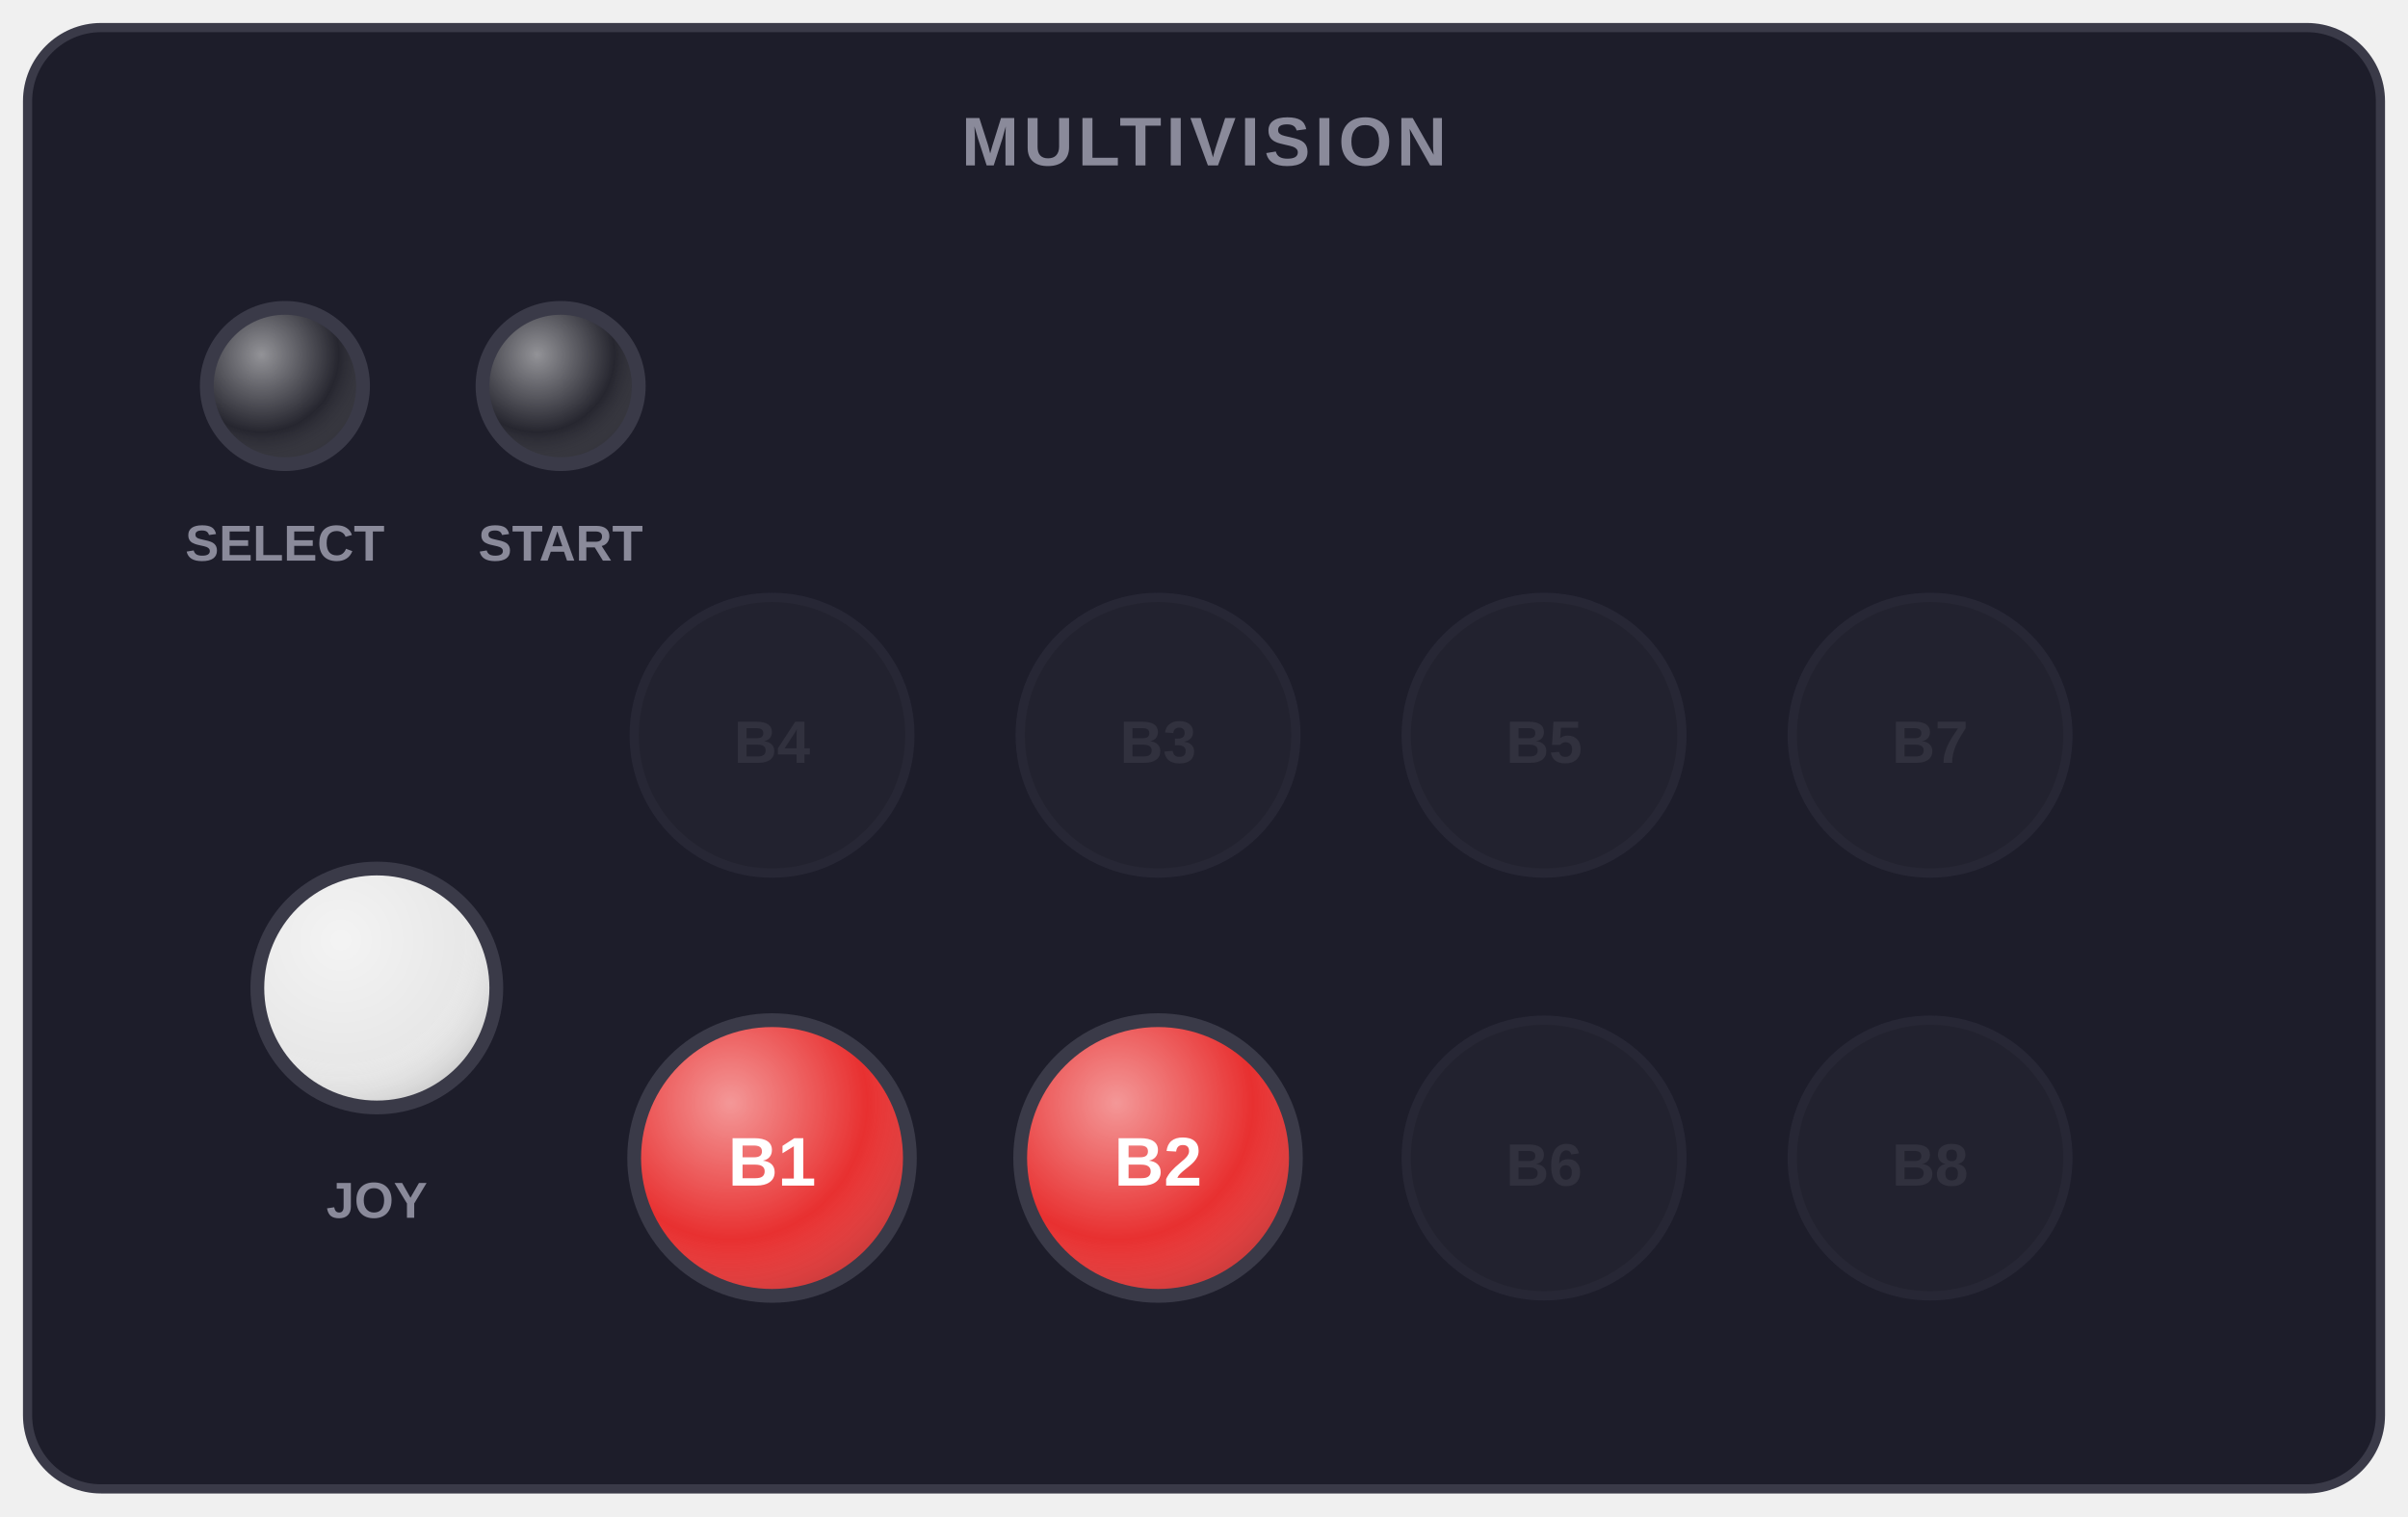
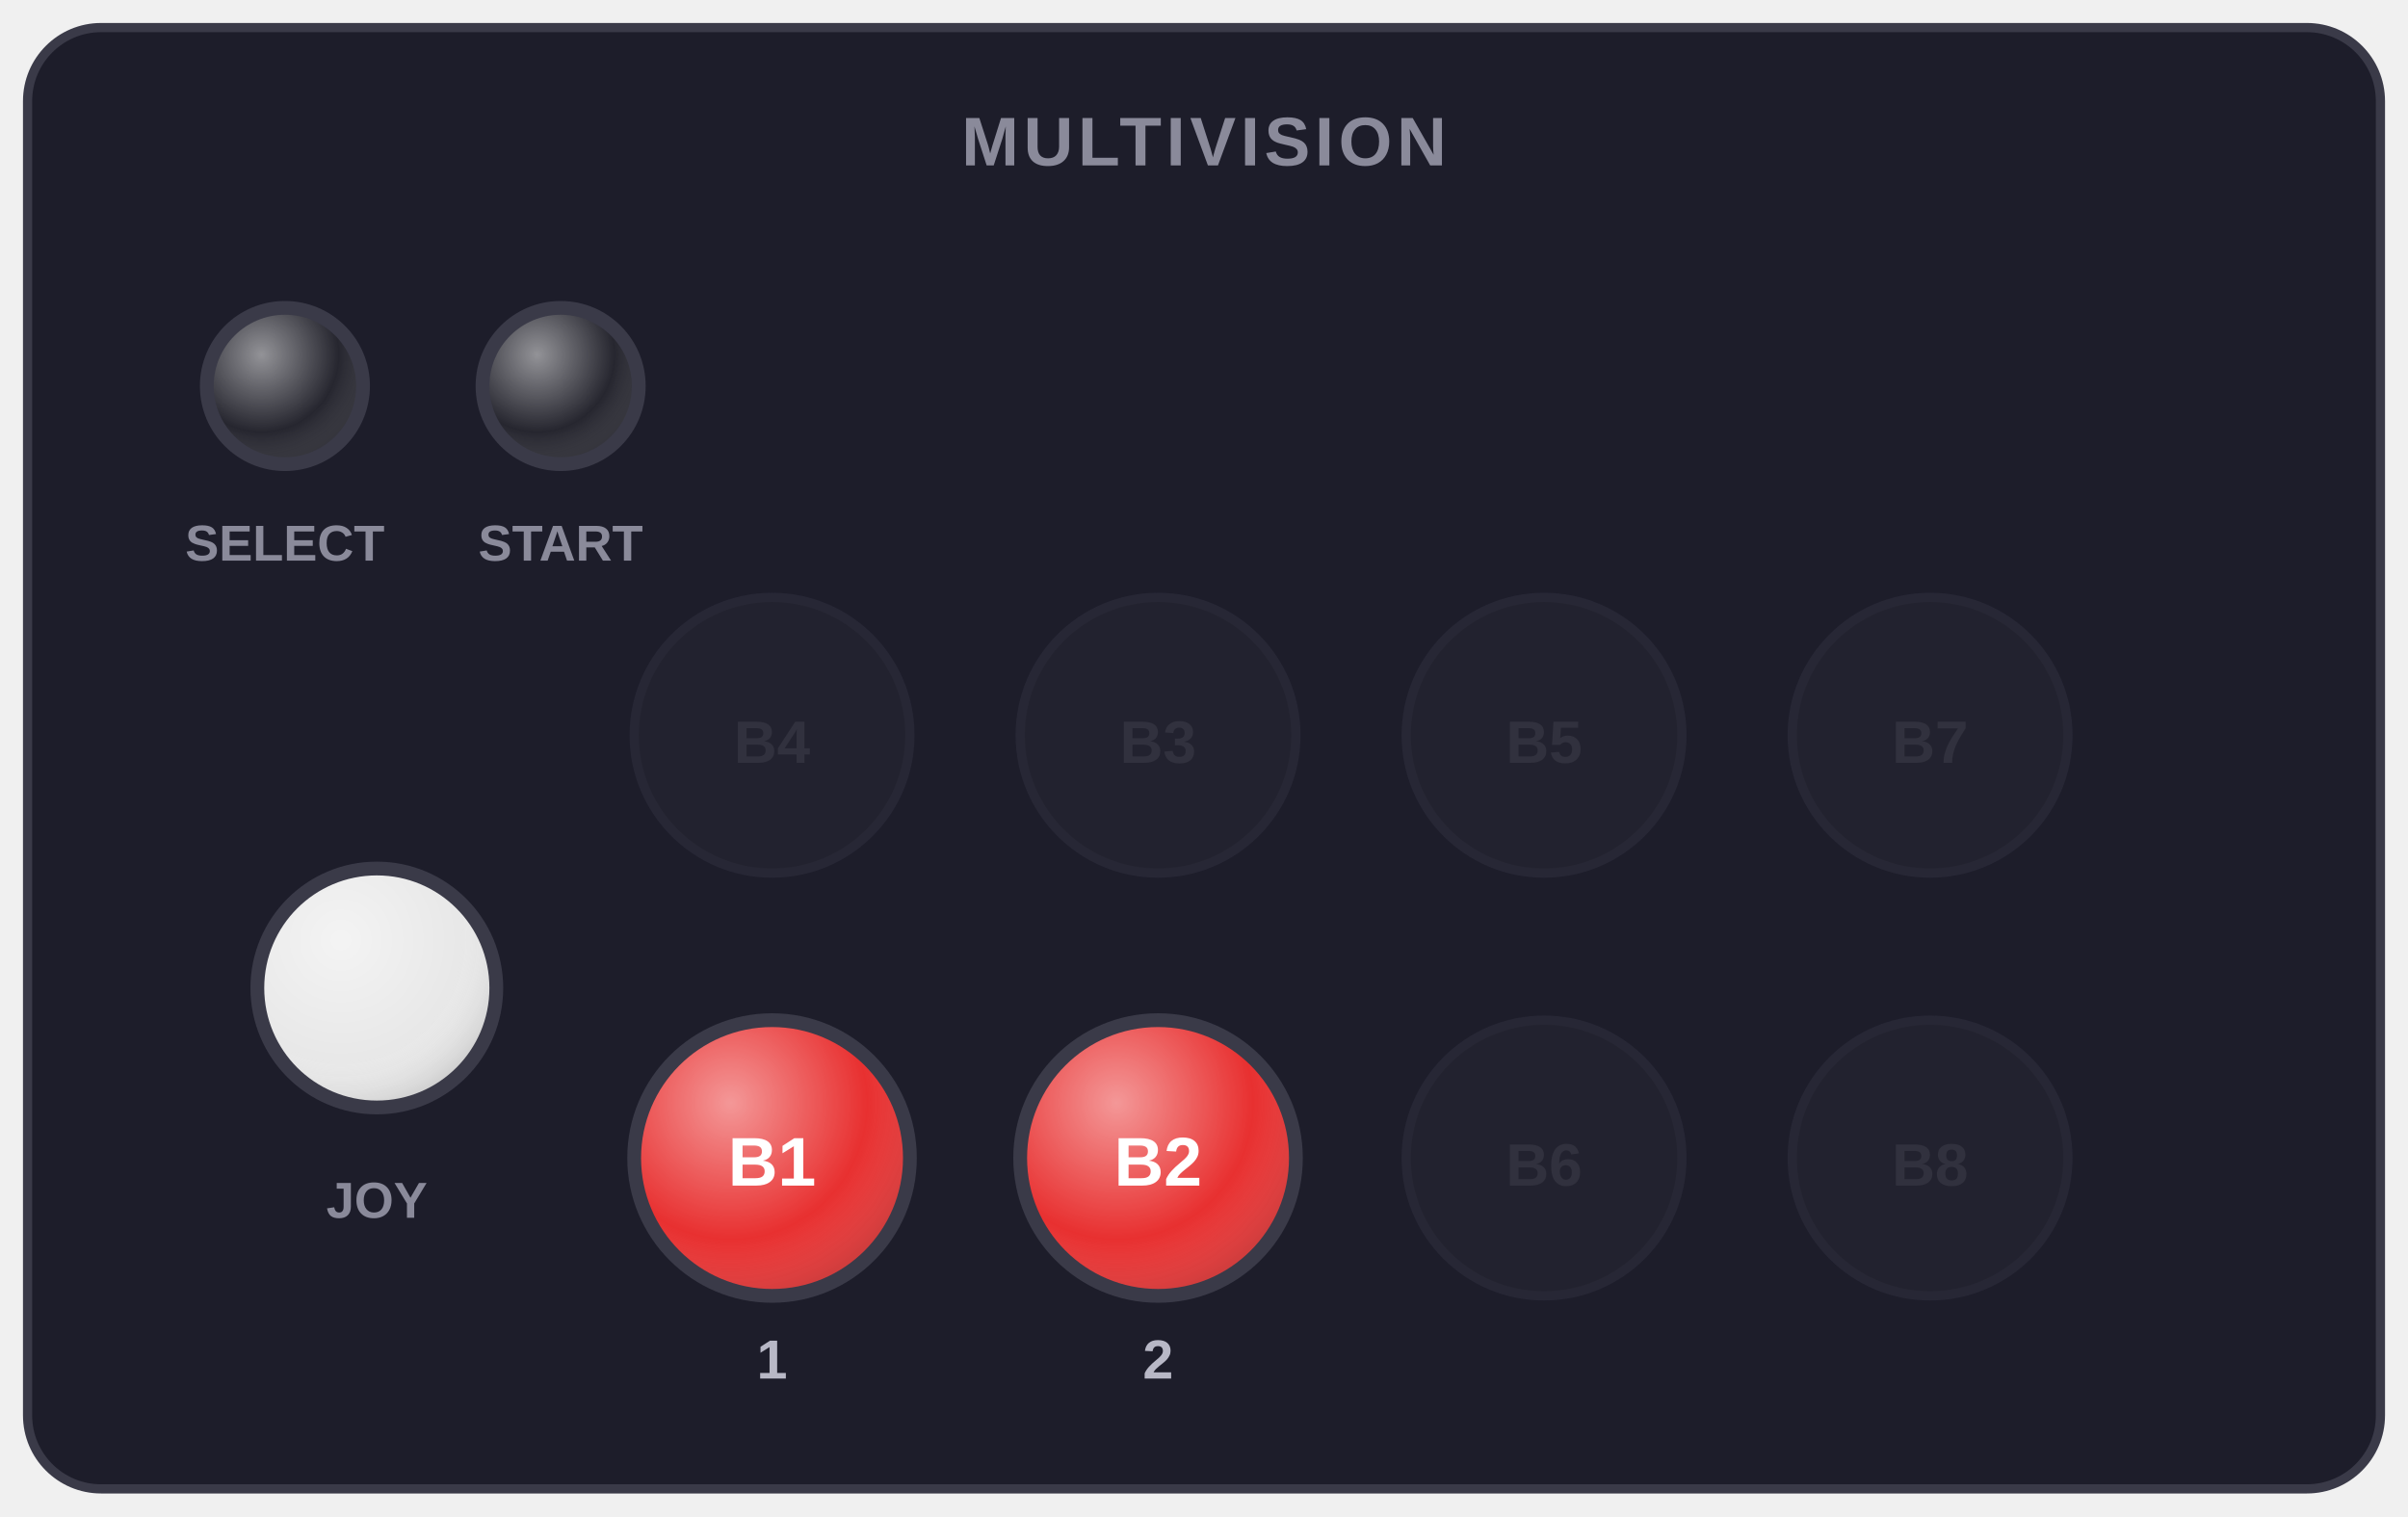
<svg xmlns="http://www.w3.org/2000/svg" viewBox="0 0 524 330" font-family="Segoe UI, Arial, sans-serif">
  <defs>
    <radialGradient id="dome" cx="0.35" cy="0.3" r="0.9">
      <stop offset="0" stop-color="#ffffff" stop-opacity="0.5" />
      <stop offset="0.55" stop-color="#ffffff" stop-opacity="0" />
      <stop offset="1" stop-color="#000000" stop-opacity="0.35" />
    </radialGradient>
  </defs>
  <rect x="6" y="6" width="512" height="318" rx="16" fill="#1d1d2a" stroke="#3a3a48" stroke-width="2" />
  <text x="262" y="36" text-anchor="middle" fill="#8a8a9a" font-size="15" font-weight="bold" letter-spacing="1">MULTIVISION</text>
  <circle cx="62" cy="84" r="17" fill="#26262f" />
  <circle cx="62" cy="84" r="17" fill="url(#dome)" />
  <circle cx="62" cy="84" r="17" fill="none" stroke="#3a3a48" stroke-width="3" />
  <text x="62" y="122" text-anchor="middle" fill="#8a8a9a" font-size="11" font-weight="bold">SELECT</text>
  <circle cx="122" cy="84" r="17" fill="#26262f" />
  <circle cx="122" cy="84" r="17" fill="url(#dome)" />
  <circle cx="122" cy="84" r="17" fill="none" stroke="#3a3a48" stroke-width="3" />
  <text x="122" y="122" text-anchor="middle" fill="#8a8a9a" font-size="11" font-weight="bold">START</text>
  <circle cx="82" cy="215" r="26" fill="#e8e8e8" />
  <circle cx="82" cy="215" r="26" fill="url(#dome)" />
  <circle cx="82" cy="215" r="26" fill="none" stroke="#3a3a48" stroke-width="3" />
  <text x="82" y="265" text-anchor="middle" fill="#8a8a9a" font-size="11" font-weight="bold">JOY</text>
  <g opacity="0.18">
    <circle cx="168" cy="160" r="30" fill="#3a3a48" />
    <circle cx="168" cy="160" r="30" fill="none" stroke="#55556a" stroke-width="2" />
    <text x="168" y="166" text-anchor="middle" fill="#8a8a9a" font-size="13" font-weight="bold">B4</text>
  </g>
  <g opacity="0.18">
    <circle cx="252" cy="160" r="30" fill="#3a3a48" />
    <circle cx="252" cy="160" r="30" fill="none" stroke="#55556a" stroke-width="2" />
    <text x="252" y="166" text-anchor="middle" fill="#8a8a9a" font-size="13" font-weight="bold">B3</text>
  </g>
  <g opacity="0.18">
    <circle cx="336" cy="160" r="30" fill="#3a3a48" />
    <circle cx="336" cy="160" r="30" fill="none" stroke="#55556a" stroke-width="2" />
    <text x="336" y="166" text-anchor="middle" fill="#8a8a9a" font-size="13" font-weight="bold">B5</text>
  </g>
  <g opacity="0.18">
    <circle cx="420" cy="160" r="30" fill="#3a3a48" />
    <circle cx="420" cy="160" r="30" fill="none" stroke="#55556a" stroke-width="2" />
    <text x="420" y="166" text-anchor="middle" fill="#8a8a9a" font-size="13" font-weight="bold">B7</text>
  </g>
  <circle cx="168" cy="252" r="30" fill="#e83030" />
  <circle cx="168" cy="252" r="30" fill="url(#dome)" />
  <circle cx="168" cy="252" r="30" fill="none" stroke="#3a3a48" stroke-width="3" />
  <text x="168" y="258" text-anchor="middle" fill="#ffffff" font-size="15" font-weight="bold">B1</text>
+   <text x="168" y="300" text-anchor="middle" fill="#b8b8c6" font-size="12" font-weight="bold">1</text>
  <circle cx="252" cy="252" r="30" fill="#e83030" />
  <circle cx="252" cy="252" r="30" fill="url(#dome)" />
  <circle cx="252" cy="252" r="30" fill="none" stroke="#3a3a48" stroke-width="3" />
  <text x="252" y="258" text-anchor="middle" fill="#ffffff" font-size="15" font-weight="bold">B2</text>
+   <text x="252" y="300" text-anchor="middle" fill="#b8b8c6" font-size="12" font-weight="bold">2</text>
  <g opacity="0.18">
    <circle cx="336" cy="252" r="30" fill="#3a3a48" />
    <circle cx="336" cy="252" r="30" fill="none" stroke="#55556a" stroke-width="2" />
    <text x="336" y="258" text-anchor="middle" fill="#8a8a9a" font-size="13" font-weight="bold">B6</text>
  </g>
  <g opacity="0.18">
    <circle cx="420" cy="252" r="30" fill="#3a3a48" />
    <circle cx="420" cy="252" r="30" fill="none" stroke="#55556a" stroke-width="2" />
    <text x="420" y="258" text-anchor="middle" fill="#8a8a9a" font-size="13" font-weight="bold">B8</text>
  </g>
</svg>
